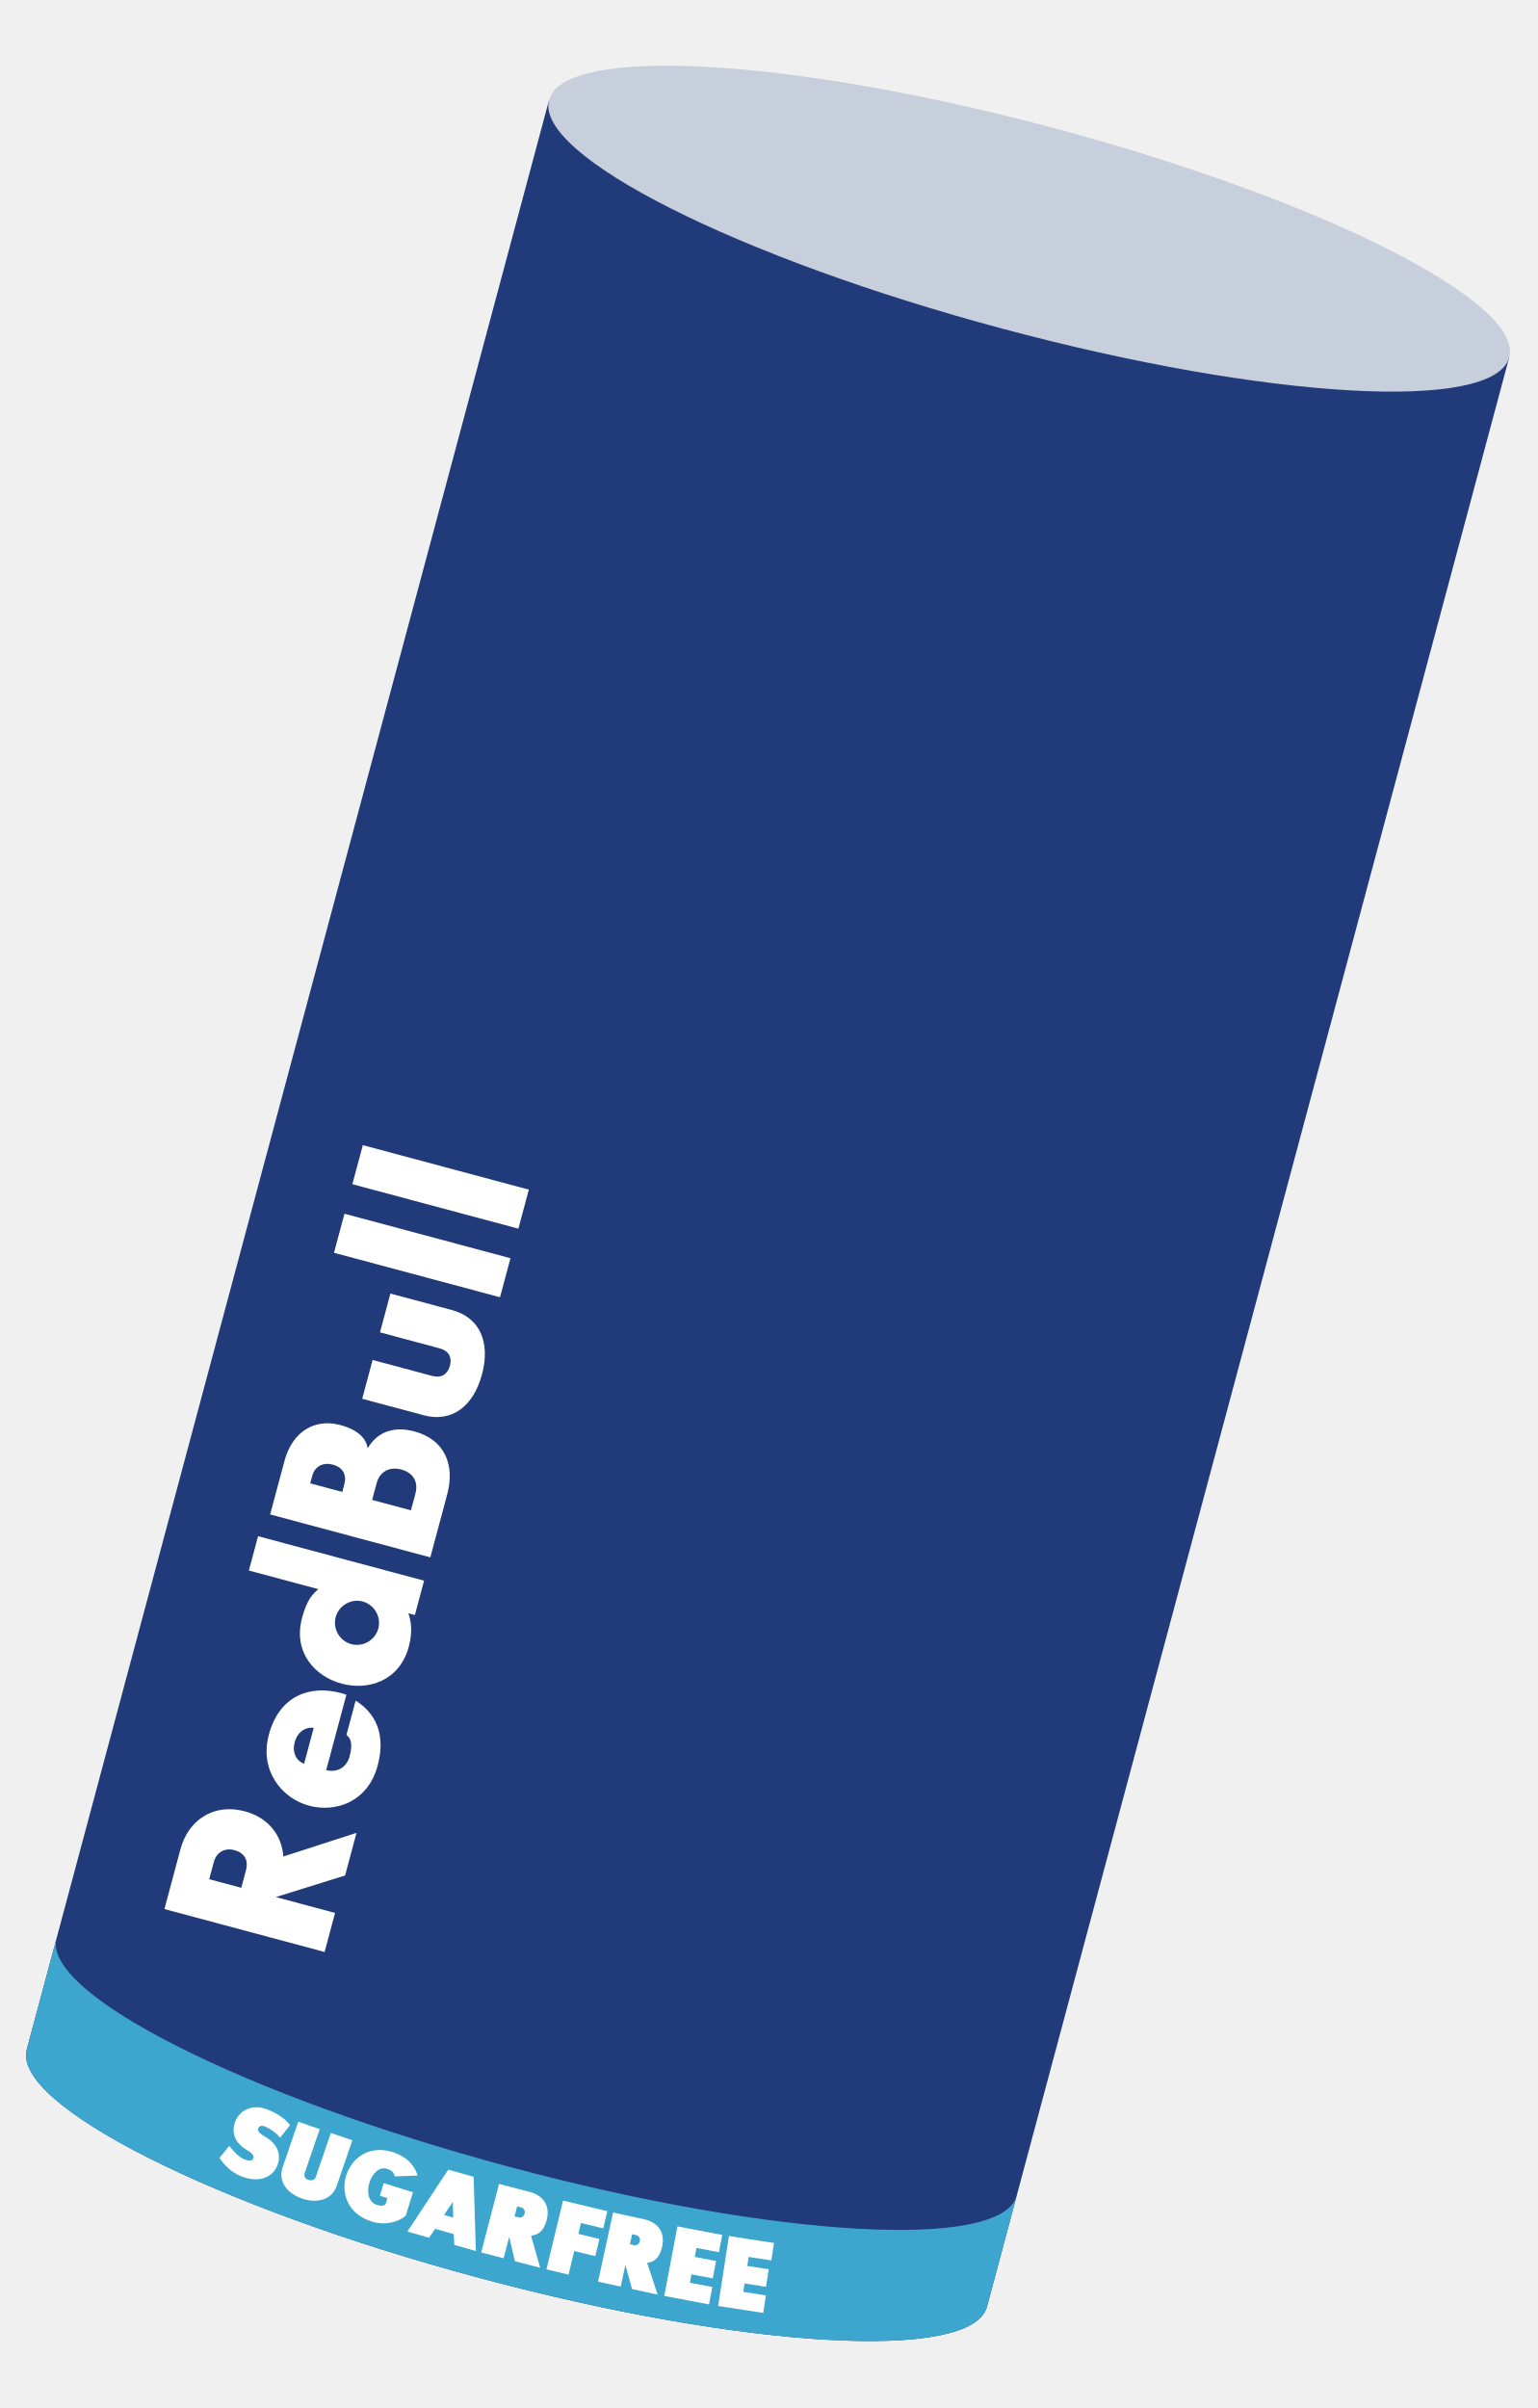
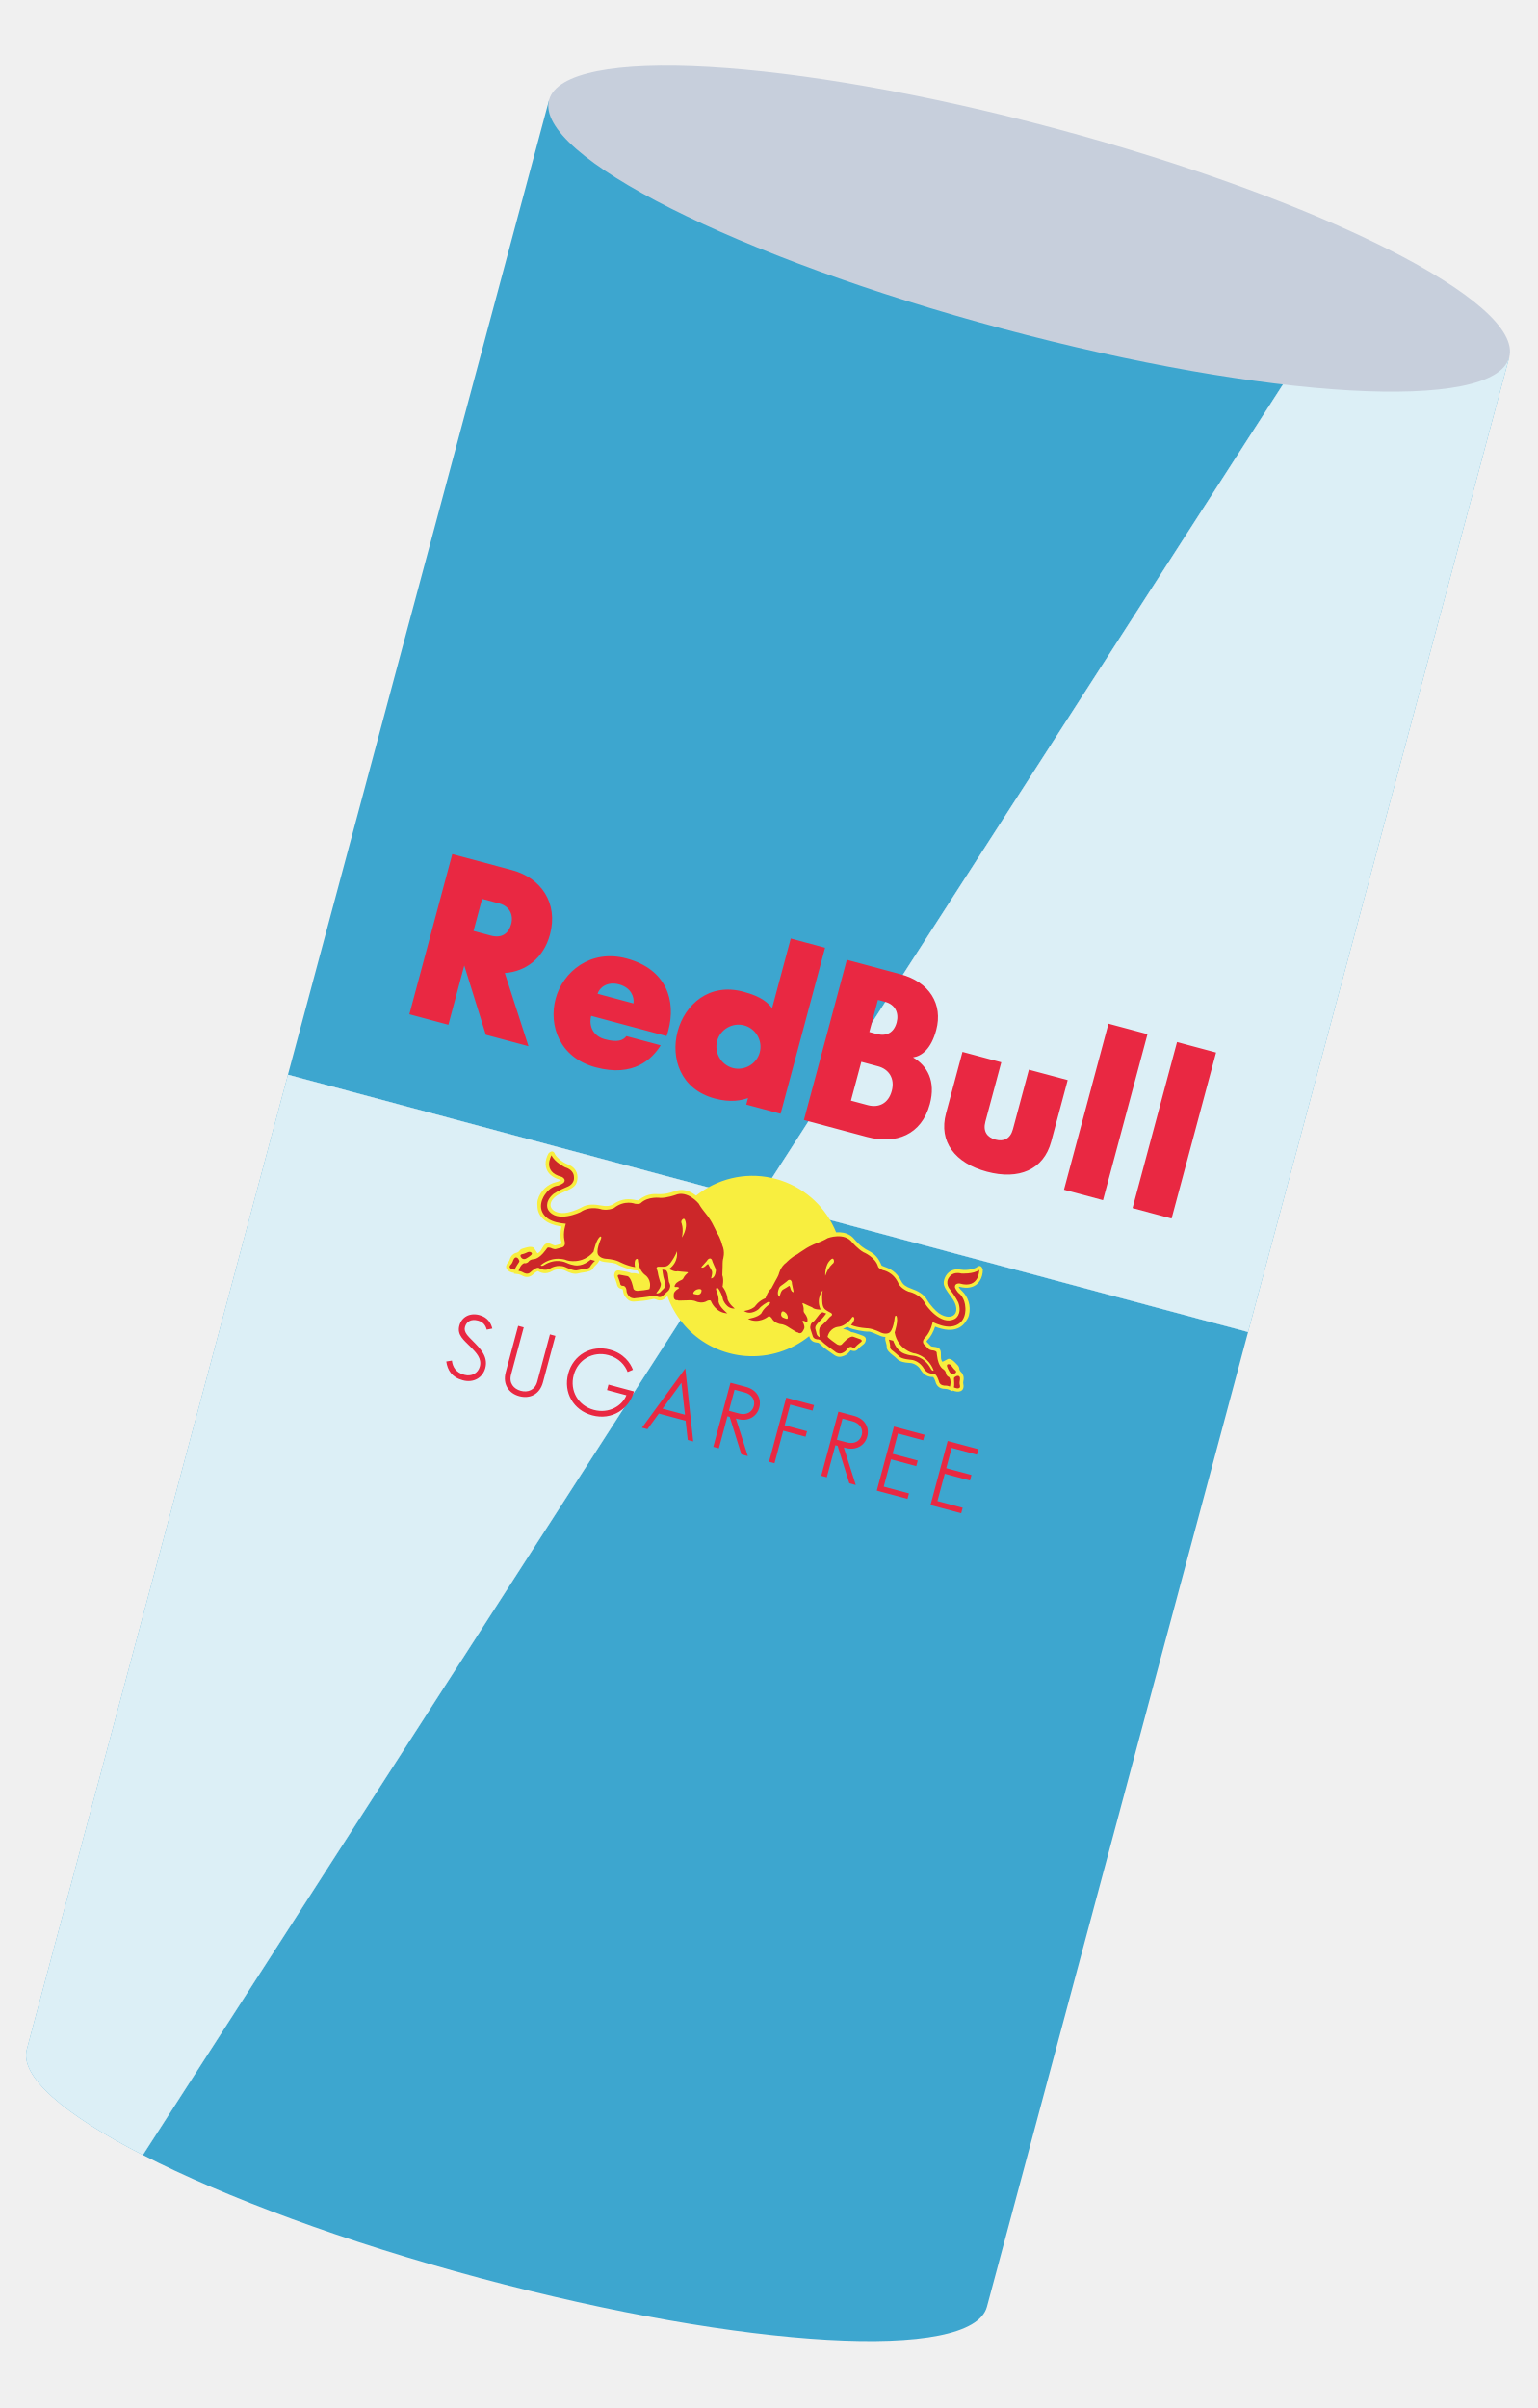
<svg xmlns="http://www.w3.org/2000/svg" width="993" height="1555" viewBox="0 0 993 1555" fill="none">
-   <path d="M637.428 1489.62C627.872 1525.28 481.305 1517 310.062 1471.12C138.82 1425.23 7.747 1359.12 17.304 1323.46L354.619 64.578L974.744 230.74L637.428 1489.62Z" fill="#213A7A" />
+   <path fill-rule="evenodd" clip-rule="evenodd" d="M637.428 1489.62C627.872 1525.28 481.305 1517 310.062 1471.12C222.48 1447.65 145.406 1418.89 92.279 1391.62L489.215 775.274L806.086 860.179L637.428 1489.62ZM859.747 199.927L489.215 775.274L185.962 694.017L354.619 64.578L859.747 199.927Z" fill="#3DA6CF" />
+   <path d="M17.304 1323.46L185.962 694.017L489.215 775.274L92.279 1391.62C41.532 1365.57 12.635 1340.88 17.304 1323.46Z" fill="#3DA6CF" />
+   <path d="M17.304 1323.46L185.962 694.017L489.215 775.274L92.279 1391.62C41.532 1365.57 12.635 1340.88 17.304 1323.46Z" fill="white" fill-opacity="0.82" />
+   <path fill-rule="evenodd" clip-rule="evenodd" d="M806.086 860.179L489.215 775.274L859.747 199.927L974.744 230.74L806.086 860.179Z" fill="#3DA6CF" />
+   <path fill-rule="evenodd" clip-rule="evenodd" d="M806.086 860.179L489.215 775.274L859.747 199.927L974.744 230.74L806.086 860.179Z" fill="white" fill-opacity="0.82" />
  <ellipse cx="664.681" cy="147.66" rx="321" ry="66.857" transform="rotate(15 664.681 147.66)" fill="#C7CFDC" />
-   <path d="M36.734 1251.02C36.661 1251.24 36.592 1251.47 36.53 1251.7C26.974 1287.37 158.046 1353.48 329.289 1399.36C500.531 1445.24 647.098 1453.53 656.655 1417.86C656.716 1417.63 656.771 1417.4 656.821 1417.17L656.839 1417.17L637.428 1489.62C627.871 1525.28 481.304 1517 310.062 1471.12C138.819 1425.23 7.747 1359.12 17.304 1323.46L36.715 1251.01L36.734 1251.02Z" fill="#3DA6CF" />
-   <path d="M166.847 1374.24C166.201 1375.91 167.182 1377.45 170.832 1379.55C179.399 1384.37 181.8 1391.47 179.171 1398.28C176.288 1405.74 167.781 1410 155.96 1405.43C149.573 1402.97 144.581 1397.95 141.771 1393.5L148.05 1385.77C150.751 1389.08 154.233 1393.03 157.815 1394.42C160.919 1395.62 162.95 1395.51 163.619 1393.78C164.219 1392.23 162.986 1390.45 159.515 1388.42C151.389 1383.7 149.276 1376.92 151.951 1369.99C154.604 1363.13 162.569 1358.31 172.48 1362.14C179.405 1364.82 184.403 1368.39 187.338 1372.34L180.921 1380.43C178.738 1377.73 174.91 1374.68 170.671 1373.04C169.059 1372.41 167.331 1372.98 166.847 1374.24ZM206.505 1374.89L196.832 1403.1C196.064 1405.34 197.183 1407.01 199.242 1407.71C201.3 1408.42 203.268 1407.81 204.036 1405.57L213.709 1377.36L227.573 1382.11L217.506 1411.47C214.185 1421.16 204.01 1422.81 195.111 1419.76C186.09 1416.67 179.253 1409.18 182.574 1399.5L192.641 1370.13L206.505 1374.89ZM250.013 1400.55C244.82 1398.93 240.379 1403.72 238.608 1409.4C236.779 1415.26 237.742 1422.07 243.425 1423.84C246.419 1424.77 247.869 1424.42 248.964 1423.49L250.221 1419.45L245.333 1417.93L247.867 1409.8L266.746 1415.69L262.023 1430.84C257.746 1434.67 249.116 1437.41 240.073 1434.59C224.37 1429.7 220.115 1416.04 223.6 1404.85C227.086 1393.67 238.373 1384.99 253.403 1389.68C264.096 1393.01 268.236 1399.73 269.713 1404.88L254.927 1405.43C254.505 1403.56 253.679 1401.69 250.013 1400.55ZM289.525 1401.05L305.902 1405.7L307.338 1453.61L293.423 1449.66L293.069 1442.71L281.063 1439.3L277.108 1445.03L263.132 1441.06L289.525 1401.05ZM292.453 1421.91L286.797 1430.35L292.708 1432.03L292.453 1421.91ZM353.091 1433.53C351.157 1440.96 347.596 1443.21 342.965 1443.72L348.881 1464.44L332.53 1460.19L328.894 1444.43L325.283 1458.3L310.79 1454.53L322.3 1410.31L342.12 1415.46C350.419 1417.62 355.59 1423.93 353.091 1433.53ZM332.328 1431.23L334.682 1431.85C336.664 1432.36 338.27 1431.52 338.802 1429.48C339.318 1427.5 338.34 1425.92 336.358 1425.41L334.005 1424.79L332.328 1431.23ZM392.27 1427.92L389.601 1438.99L375.228 1435.53L373.534 1442.56L387.16 1445.84L384.491 1456.92L370.865 1453.63L367.192 1468.88L352.944 1465.44L363.649 1421.02L392.27 1427.92ZM427.674 1450.71C426.043 1458.21 422.577 1460.6 417.971 1461.31L424.724 1481.77L408.213 1478.18L403.94 1462.58L400.896 1476.59L386.262 1473.41L395.965 1428.76L415.978 1433.1C424.358 1434.93 429.781 1441.02 427.674 1450.71ZM406.835 1449.26L409.212 1449.78C411.213 1450.21 412.784 1449.31 413.233 1447.24C413.668 1445.24 412.626 1443.71 410.625 1443.27L408.248 1442.76L406.835 1449.26ZM466.455 1443.2L464.333 1454.4L449.807 1451.64L448.711 1457.43L462.481 1460.04L460.348 1471.29L446.577 1468.68L445.552 1474.09L460.077 1476.85L457.943 1488.1L429.019 1482.62L437.53 1437.72L466.455 1443.2ZM499.887 1448.43L498.15 1459.69L483.539 1457.44L482.641 1463.26L496.494 1465.39L494.747 1476.72L480.895 1474.58L480.056 1480.02L494.667 1482.27L492.92 1493.59L463.825 1489.11L470.791 1443.94L499.887 1448.43Z" fill="white" />
-   <path d="M216.403 1235.31L209.648 1260.52L106.197 1232.8L116.563 1194.11C121.532 1175.57 137.769 1164.24 158.053 1169.67C173.557 1173.82 182.094 1185.43 182.996 1198.87L230.263 1183.58L222.887 1211.11L178.152 1225.06L216.403 1235.31ZM155.84 1219.08L158.829 1207.92C160.77 1200.68 157.422 1196.37 151.337 1194.74C145.252 1193.11 139.818 1196 138.11 1202.37L135.12 1213.53L155.84 1219.08ZM210.677 1143.09C217.67 1144.81 223.839 1141.49 225.78 1134.25C227.954 1126.13 226.596 1122.51 223.758 1120.35L229.697 1098.18C238.59 1103.82 250.47 1115.7 243.909 1140.19C237.62 1163.66 216.798 1170.66 199.557 1166.04C182.315 1161.42 167.369 1143.6 173.62 1120.27C180.608 1094.19 201.012 1088.17 220.138 1093.29C221.297 1093.6 222.601 1093.95 223.721 1094.41L210.677 1143.09ZM202.622 1115.77C198.448 1115.12 192.407 1117.38 190.349 1125.06C188.292 1132.74 192.392 1137.72 196.41 1138.95L202.622 1115.77ZM160.735 1014.19L166.675 992.025L273.893 1020.75L267.953 1042.92L263.751 1041.8C265.177 1045.75 266.84 1052.87 264.045 1063.3C258.105 1085.47 237.912 1091.86 220.671 1087.24C203.429 1082.62 189.138 1066.99 195.077 1044.82C198.261 1032.94 202.072 1029.15 205.651 1026.23L160.735 1014.19ZM226.885 1061.73C234.419 1063.75 242.319 1059.19 244.338 1051.66C246.356 1044.12 241.796 1036.22 234.261 1034.2C226.727 1032.19 218.827 1036.75 216.809 1044.28C214.79 1051.81 219.351 1059.71 226.885 1061.73ZM219.767 920.225C231.938 923.486 236.569 929.386 237.49 935.223C242.921 925.963 252.803 920.381 267.582 924.341C287.576 929.698 293.847 946.286 288.838 964.977L277.929 1005.69L174.478 977.971L183.757 943.343C188.765 924.652 203.105 915.761 219.767 920.225ZM221.078 963.437L222.359 958.655C224.067 952.28 221.455 947.543 214.935 945.796C208.849 944.165 203.348 946.729 201.64 953.104L200.359 957.885L221.078 963.437ZM265.414 975.317L268.326 964.45C270.189 957.495 267.385 951.153 259.126 948.94C251.158 946.805 245.124 950.779 243.26 957.734L240.348 968.6L265.414 975.317ZM240.652 878.215L279.048 888.503C285.278 890.172 289.146 887.326 290.583 881.965C291.98 876.749 290.198 872.39 283.823 870.681L245.427 860.393L252.144 835.328L291.843 845.965C310.099 850.857 316.815 866.943 311.302 887.517C305.789 908.091 291.891 918.81 273.635 913.918L233.936 903.28L240.652 878.215ZM329.692 812.511L322.936 837.721L215.719 808.993L222.474 783.782L329.692 812.511ZM341.558 768.223L334.803 793.434L227.585 764.705L234.341 739.495L341.558 768.223Z" fill="white" />
+   <path d="M289.597 661.74L264.387 654.985L292.106 551.534L330.792 561.9C349.337 566.869 360.671 583.106 355.236 603.39C351.082 618.893 339.477 627.43 326.036 628.332L341.323 675.6L313.794 668.223L299.847 623.489L289.597 661.74ZM305.825 601.176L316.982 604.166C324.226 606.107 328.54 602.759 330.17 596.674C331.801 590.588 328.909 585.155 322.534 583.446L311.377 580.457L305.825 601.176ZM381.818 656.013C380.1 663.007 383.416 669.175 390.661 671.116C398.775 673.29 402.4 671.932 404.558 669.094L426.726 675.034C421.082 683.926 409.202 695.807 384.716 689.246C361.244 682.956 354.244 662.135 358.864 644.893C363.484 627.652 381.31 612.706 404.637 618.956C430.717 625.945 436.741 646.349 431.617 665.474C431.306 666.633 430.957 667.937 430.501 669.058L381.818 656.013ZM409.134 647.959C409.786 643.785 407.523 637.743 399.844 635.686C392.165 633.628 387.184 637.729 385.952 641.747L409.134 647.959ZM510.714 606.072L532.882 612.012L504.153 719.23L481.985 713.29L483.111 709.088C479.157 710.513 472.034 712.176 461.602 709.381C439.434 703.441 433.042 683.249 437.662 666.007C442.282 648.765 457.914 634.474 480.082 640.414C491.963 643.598 495.755 647.409 498.679 650.988L510.714 606.072ZM463.173 672.222C461.154 679.756 465.715 687.655 473.25 689.674C480.784 691.693 488.683 687.132 490.702 679.598C492.721 672.064 488.16 664.164 480.626 662.145C473.092 660.127 465.192 664.687 463.173 672.222ZM604.681 665.104C601.42 677.275 595.521 681.906 589.683 682.826C598.943 688.258 604.526 698.14 600.566 712.918C595.208 732.913 578.62 739.183 559.93 734.175L519.216 723.266L546.935 619.815L581.564 629.094C600.254 634.102 609.146 648.442 604.681 665.104ZM561.47 666.415L566.251 667.696C572.626 669.404 577.364 666.791 579.111 660.271C580.741 654.186 578.178 648.685 571.803 646.977L567.021 645.696L561.47 666.415ZM549.59 710.751L560.457 713.662C567.411 715.526 573.753 712.722 575.966 704.463C578.101 696.494 574.128 690.46 567.173 688.597L556.306 685.685L549.59 710.751ZM646.692 685.989L636.404 724.384C634.734 730.615 637.58 734.483 642.941 735.919C648.157 737.317 652.517 735.535 654.225 729.16L664.513 690.764L689.579 697.48L678.941 737.18C674.05 755.436 657.964 762.151 637.389 756.639C616.815 751.126 606.097 737.228 610.989 718.972L621.626 679.273L646.692 685.989ZM712.396 775.028L687.185 768.273L715.914 661.055L741.125 667.81L712.396 775.028ZM756.683 786.895L731.472 780.14L760.201 672.922L785.412 679.677L756.683 786.895Z" fill="#E92842" />
+   <g clip-path="url(#clip0_24_102)">
+     <path d="M460.56 869.964C460.855 870.106 461.151 870.245 461.447 870.383L460.56 869.964ZM462.99 871.069C463.338 871.22 463.687 871.365 464.037 871.51L462.99 871.069ZM465.593 872.112C465.938 872.239 466.282 872.363 466.629 872.485L465.593 872.112ZM467 872.613C467.293 872.715 467.587 872.812 467.882 872.908L467 872.613ZM468.311 873.048C468.66 873.158 469.011 873.266 469.362 873.373L468.311 873.048ZM469.712 873.471C470.497 873.704 471.288 873.916 472.084 874.109L469.712 873.471ZM472.463 874.204C472.835 874.291 473.207 874.376 473.58 874.457L472.463 874.204ZM473.932 874.534C474.256 874.602 474.576 874.666 474.899 874.729L473.932 874.534ZM475.235 874.795C475.588 874.861 475.942 874.925 476.294 874.985L475.235 874.795ZM478.12 875.262C478.395 875.302 478.668 875.339 478.943 875.368L478.12 875.262ZM550.61 798.973C550.364 798.742 550.108 798.523 549.842 798.317L550.61 798.973ZM548.002 797.163C547.654 796.989 547.298 796.832 546.934 796.694L548.002 797.163ZM348.841 784.834C347.875 783.315 347.296 781.583 347.154 779.789C347.049 778.294 346.895 776.42 347.284 774.969C349.068 768.432 354.191 764.594 358.908 763.445C361.051 762.924 361.933 762.409 362.314 762.125C362.194 762.028 362.058 761.952 361.912 761.899C356.313 760.399 354.026 757.455 353.11 755.237C352.236 753.155 352.15 750.749 352.801 748.318C353.118 747.137 353.616 745.946 354.282 744.769C356.558 742.587 357.865 743.704 358.426 745.283C358.787 746.274 362.034 750.189 366.852 751.963C370.355 753.267 371.821 755.544 372.452 757.218C373.178 759.154 373.099 761.232 372.653 762.898C372.47 763.579 372.222 764.199 371.922 764.729C370.793 766.779 367.949 768.139 364.051 769.796L361.817 770.822C358.514 772.446 356.343 774.657 355.751 776.865C355.603 777.417 355.556 777.981 355.609 778.527C355.632 778.751 355.672 778.973 355.731 779.189C356.385 781.533 359.424 783.708 364.786 783.307C367.262 783.128 372.36 781.552 375.731 779.626C379.702 777.339 384.086 777.71 388.2 778.471C391.763 779.144 394.143 778.863 396.113 777.567C401.94 773.724 406.437 774.17 410.548 774.95C412.122 775.245 412.235 775.157 412.509 774.939C415.524 772.576 418.226 771.622 420.518 771.259C422.266 770.983 423.776 771.049 425.013 771.106L426.524 771.137L426.911 771.107C429.349 770.986 431.246 770.853 436.638 768.992L436.865 768.922L436.867 768.92L437.09 768.851L437.093 768.851L437.316 768.789L437.319 768.789L437.541 768.73L437.544 768.73L437.765 768.68L437.772 768.68L437.99 768.631L437.997 768.631L438.215 768.588L438.224 768.589L438.441 768.551L438.45 768.549L438.666 768.52L438.675 768.519L438.89 768.491L438.901 768.491L439.115 768.471L439.126 768.468L439.337 768.451L439.561 768.437L439.575 768.438L439.783 768.428L439.796 768.428L440.006 768.424L440.02 768.424L440.227 768.423L440.243 768.423L440.449 768.429L440.467 768.429L440.67 768.437L440.686 768.437L440.892 768.449L440.909 768.449L441.111 768.466L441.13 768.467L441.331 768.487L441.349 768.489L441.547 768.512L441.568 768.513L441.766 768.543L441.787 768.544L441.981 768.574L442.002 768.578L442.197 768.611L442.219 768.615L442.412 768.652L442.435 768.656L442.624 768.695L442.646 768.7L442.837 768.742L443.049 768.792L443.071 768.798L443.259 768.846L443.492 768.908L443.676 768.96L443.698 768.967L443.72 768.973C443.852 769.012 443.983 769.056 444.114 769.099L444.295 769.159L444.32 769.168L444.496 769.23L444.523 769.239L444.698 769.305L444.726 769.316L444.9 769.381L444.928 769.391L445.101 769.461L445.128 769.473L445.299 769.542L445.327 769.555L445.495 769.628L445.523 769.641L445.692 769.715L445.721 769.73L445.885 769.806L445.916 769.82L446.078 769.897L446.107 769.913C446.366 770.037 446.619 770.169 446.865 770.304L447.019 770.39L447.05 770.408C447.297 770.548 447.54 770.691 447.777 770.837L447.917 770.926L447.952 770.948C448.421 771.246 448.868 771.561 449.298 771.883L449.418 771.975L449.575 772.095C462.891 761.451 480.691 756.764 498.448 760.666L498.449 760.662C499.323 760.855 500.193 761.067 501.057 761.298C501.629 761.451 502.198 761.613 502.765 761.783C503.046 761.868 503.327 761.956 503.607 762.043L503.611 762.044C503.888 762.133 504.168 762.223 504.446 762.316C521.148 767.884 533.808 780.438 540.013 795.797C541.516 795.688 543.106 795.743 544.663 796.048L544.704 796.057L544.852 796.087L545.004 796.12L545.041 796.127L545.081 796.137L545.23 796.172L545.27 796.181L545.418 796.219L545.458 796.229L545.609 796.268L545.646 796.278L545.796 796.32L545.834 796.33L546.019 796.383L546.17 796.43L546.203 796.44L546.353 796.488L546.388 796.499L546.538 796.551L546.566 796.56L546.718 796.615L546.748 796.625L546.9 796.682L546.927 796.693C547.291 796.831 547.647 796.988 547.995 797.162L548.149 797.239L548.17 797.25L548.321 797.332L548.343 797.342L548.494 797.427L548.514 797.438L548.667 797.526L548.683 797.536L548.839 797.628L548.854 797.637L549.004 797.732L549.022 797.743L549.175 797.843L549.188 797.851L549.352 797.963L549.506 798.069L549.515 798.077L549.666 798.187L549.675 798.194L549.828 798.309L549.837 798.317C550.1 798.521 550.357 798.738 550.605 798.973L550.61 798.978L550.757 799.115L550.758 799.118L550.904 799.263L550.906 799.265L551.05 799.415L551.052 799.416L551.193 799.569L551.335 799.726C553.908 802.707 555.472 804.135 556.858 805.166C557.481 805.63 558.073 806.013 558.7 806.421L559.027 806.643L560.366 807.375C561.097 807.754 561.931 808.188 562.807 808.76C565.001 810.186 567.466 812.475 569.255 816.94C569.385 817.266 569.444 817.4 570.962 817.934C574.909 819.314 579.019 821.174 582.162 827.419C583.209 829.525 585.12 830.953 588.541 832.153C592.508 833.557 596.476 835.424 598.766 839.389C600.725 842.743 604.347 846.656 606.408 848.05C610.849 851.078 614.585 850.719 616.295 849.008C616.666 848.65 616.963 848.226 617.184 847.753C617.299 847.508 617.392 847.253 617.463 846.992C618.054 844.784 617.278 841.783 615.236 838.726L614.978 838.362L613.797 836.717C611.263 833.335 609.478 830.736 609.509 828.391C609.514 827.782 609.622 827.125 609.805 826.444C610.252 824.777 611.232 822.942 612.806 821.621C614.197 820.489 616.626 819.256 620.288 819.872C625.374 820.752 630.121 818.979 630.928 818.301C632.219 817.218 633.895 816.9 634.768 819.926C634.762 821.28 634.598 822.561 634.281 823.742C633.626 826.186 632.353 828.213 630.556 829.579C628.644 831.04 625.2 832.448 619.592 830.946C619.474 830.914 619.293 830.925 619.14 830.943C619.321 831.378 619.828 832.266 621.428 833.788C624.938 837.142 627.46 843.029 625.741 849.582C625.352 851.034 624.289 852.581 623.434 853.819C622.539 855.119 621.379 856.214 620.03 857.032C619.848 857.142 619.66 857.248 619.464 857.348C616.571 858.879 612.259 859.534 605.932 857.427C605.266 857.204 604.606 856.962 603.954 856.701C602.919 859.9 600.996 863.517 599.222 865.126C598.678 865.635 598.493 866.025 598.439 866.226C598.417 866.31 598.412 866.361 598.402 866.396C598.438 866.421 600.807 868.834 600.807 868.834L601.199 869.186C601.199 869.186 601.43 869.381 601.457 869.419C601.501 869.415 602.444 869.623 602.444 869.623L602.635 869.646L602.655 869.649C604.458 869.953 607.375 869.812 607.663 873.307C607.735 874.233 607.72 875.018 607.716 875.717C607.708 877.144 607.741 878.215 608.668 879.428C608.668 879.428 609.378 879.087 610.19 878.68C610.816 878.369 611.436 878.044 612.048 877.705C613.085 877.089 614.477 877.916 615.453 878.617C616.44 879.328 617.546 880.638 618.36 881.443C619.181 882.244 619.53 883.074 619.588 883.97C619.659 884.867 620.185 885.589 621.064 886.405C621.902 887.232 622.837 889.412 622.186 891.842C622.086 892.214 622.043 892.544 622.057 892.91C622.069 893.153 622.104 893.413 622.167 893.714C622.803 896.87 621.318 897.975 620.359 898.352C619.067 898.869 617.079 898.693 615.374 897.924L615.265 898.386L612.753 897.34C611.778 896.944 610.377 896.845 609.538 896.797L609.337 896.797C607.383 896.669 605.126 895.391 604.357 892.814C604.329 892.718 604.301 892.623 604.278 892.523C603.909 891.116 603.13 889.693 602.685 889.237C601.863 889.243 600.579 889.204 599.179 888.672C597.881 888.18 596.479 887.256 595.261 885.54C595.059 885.255 594.862 884.947 594.672 884.619C592.99 881.696 590.081 880.41 588.095 880.191L586.904 880.088C584.442 879.884 581.364 879.639 579.097 877.26C578.533 876.669 577.674 875.985 576.829 875.327C574.656 873.597 572.409 871.811 572.686 869.391C572.739 868.96 572.493 868.081 572.285 867.378C572.104 866.758 571.906 866.079 571.8 865.38C571.697 864.712 571.678 864.026 571.838 863.357C570.977 863.348 570.122 863.21 569.303 862.948C569.013 862.854 568.728 862.747 568.449 862.627L567.426 862.175C565.708 861.386 562.106 859.757 560.788 859.873C558.167 860.095 550.536 858.496 548.6 857.472C548.6 857.472 547.886 857.102 547.212 856.759C546.335 857.283 545.391 857.743 544.427 858.119C545.914 858.606 547.291 858.774 548.14 859.253L549.9 860.261C550.553 860.244 552.026 860.661 552.846 860.962L555.02 861.723L557.486 862.645C558.641 863.216 559.794 864.089 558.933 866.419C558.65 867.133 557.959 868.064 557.174 868.51C556.733 868.793 554.896 870.356 554.444 870.882L554.298 871.045C553.489 872.005 552.455 872.808 550.231 872.212C549.949 872.133 549.664 872.068 549.376 872.019C549.26 872.181 548.988 872.466 548.988 872.466C548.182 873.47 547.034 874.861 545.407 875.408L544.966 875.574C543.644 876.069 541.446 876.878 538.891 875.093L538.01 874.483C535.782 872.934 532.409 870.601 530.802 869.068L530.576 868.851C529.08 867.422 528.743 867.125 528.082 867.044L527.713 867.004C526.318 866.832 523.691 866.493 522.717 863.118L522.624 862.823C511.258 872.001 496.578 876.818 481.447 875.619L481.38 875.616C480.864 875.574 480.347 875.524 479.83 875.469L479.639 875.447L478.934 875.366C478.66 875.334 478.387 875.299 478.111 875.261L477.612 875.192L476.828 875.07L476.286 874.984C475.934 874.924 475.579 874.86 475.227 874.794L474.893 874.728C474.57 874.664 474.25 874.601 473.926 874.532L473.573 874.458C473.2 874.377 472.83 874.292 472.456 874.204L472.079 874.11C471.283 873.918 470.492 873.705 469.707 873.472L469.355 873.373C469.004 873.267 468.654 873.158 468.304 873.048L467.877 872.908C467.583 872.811 467.289 872.716 466.996 872.613L466.623 872.486C466.277 872.364 465.932 872.24 465.587 872.113L465.079 871.918L464.407 871.658L464.033 871.51C463.682 871.368 463.333 871.22 462.986 871.068L462.565 870.886L461.823 870.557L461.442 870.384C461.146 870.245 460.849 870.108 460.555 869.965L459.92 869.65L459.595 869.489C459.163 869.266 458.727 869.043 458.301 868.811L458.187 868.75L457.517 868.383L457.174 868.19C456.776 867.965 456.382 867.732 455.989 867.5L455.849 867.414C444.184 860.381 435.514 849.527 431.064 837.003L429.715 838.205C427.2 840.645 424.762 839.626 423.449 839.074L423.11 838.924C422.499 838.664 422.046 838.749 420.052 839.243L419.734 839.314C417.581 839.84 413.509 840.177 410.79 840.401L409.72 840.488C406.617 840.758 405.113 838.954 404.236 837.872L403.925 837.505C402.787 836.218 402.495 834.442 402.293 833.166C402.293 833.166 402.216 832.787 402.183 832.586C401.908 832.484 401.628 832.397 401.344 832.325C399.14 831.735 398.624 830.516 398.412 829.282L398.373 829.07C398.236 828.386 397.443 826.118 397.183 825.647C396.735 824.872 396.581 823.713 396.709 822.958C397.121 820.508 398.574 820.333 399.848 820.412L402.446 820.847L404.713 821.276C405.56 821.422 407.046 821.798 407.602 822.138L409.632 822.147C410.597 822.154 411.888 822.7 413.405 823.019C412.771 822.203 412.195 821.345 411.681 820.45C410.917 820.408 410.12 820.373 410.12 820.373C407.926 820.29 400.531 817.863 398.387 816.365C397.297 815.603 393.366 815.212 391.475 815.036L390.346 814.911C389.194 814.784 388.08 814.425 387.07 813.856C386.649 815.2 385.581 816.238 384.669 817.113C384.14 817.619 383.471 818.252 383.304 818.653C382.356 820.893 379.486 821.308 376.747 821.721C375.686 821.869 374.615 822.036 373.826 822.265C370.693 823.197 367.892 821.866 365.65 820.81L364.563 820.303C362.744 819.502 359.581 819.161 356.657 820.85C352.19 823.421 348.889 821.708 347.409 820.843C346.796 821.015 345.403 821.856 344.386 822.892C342.405 824.953 339.677 824.958 337.862 824.062L337.682 823.961C336.94 823.584 335.695 822.974 334.654 822.83L331.94 822.476L332.091 822.025C330.22 821.836 328.405 820.992 327.54 819.898C326.904 819.094 326.167 817.393 328.319 814.984C328.823 814.403 329.059 813.969 329.225 813.35C329.876 810.919 331.765 809.497 332.902 809.199C334.082 808.934 334.908 808.575 335.404 807.83C335.896 807.082 336.613 806.537 337.726 806.254C338.83 805.963 340.446 805.382 341.65 805.258C342.849 805.14 344.469 805.121 345.067 806.174C345.678 807.201 347.132 809.355 347.132 809.355C349.231 808.479 349.479 806.887 351.07 804.557C353.051 801.671 355.518 803.254 357.223 803.891L357.417 803.973C357.417 803.973 358.35 804.267 358.374 804.289C358.43 804.274 358.728 804.22 358.728 804.22L359.228 804.108C359.228 804.108 362.499 803.205 362.531 803.199C362.553 803.168 362.566 803.118 362.589 803.034C362.643 802.833 362.684 802.405 362.465 801.692C361.73 799.409 361.873 795.316 362.581 792.03C362.113 791.962 361.663 791.89 361.223 791.808C354.229 790.523 350.624 787.702 348.841 784.834Z" fill="#F8EE3F" />
+     <path d="M365.452 790.261C365.452 790.261 363.403 795.628 364.587 801.16C364.587 801.16 365.73 804.265 363.367 805.43L358.963 806.623C358.963 806.623 358.349 806.867 356.684 806.283C356.684 806.283 354.491 805.071 353.428 805.899C353.428 805.899 352.212 807.711 350.918 809.126C350.918 809.126 348.115 812.647 344.901 813.154C344.901 813.154 342.472 813.065 341.246 814.864C341.246 814.864 340.135 816.058 338.64 815.723C338.64 815.723 337.444 815.778 336.057 818.037C336.057 818.037 335.234 819.518 334.928 820.741C334.928 820.741 336.874 820.999 337.981 821.77C337.981 821.77 340.722 823.589 342.733 821.469C342.733 821.469 346.529 817.711 348.279 818.898C348.279 818.898 351.808 821.234 355.303 819.139C355.303 819.139 360.164 816.039 365.249 818.307C365.249 818.307 370.907 821.122 373.143 820.242C373.143 820.242 377.444 819.281 378.991 819.171C378.991 819.171 380.859 819.126 381.546 817.278C381.546 817.278 383.314 814.894 384.318 814.21L381.473 813.413C381.473 813.413 377.724 817.066 372.982 817.2C372.982 817.2 370.324 817.516 365.712 815.445C365.712 815.445 359.212 812.023 351.375 816.958C351.375 816.958 350.223 817.935 349.166 817.137C349.166 817.137 354.059 812.311 361.797 812.93C361.797 812.93 364.348 813.064 366.273 813.93C366.273 813.93 376.128 816.883 383.353 808.34C383.353 808.34 385.088 799.872 387.816 798.487C387.816 798.487 388.735 798.455 388.133 800.021C388.133 800.021 384.283 808.348 386.668 810.799C386.668 810.799 387.969 812.535 391.145 812.873C391.145 812.873 396.062 813.007 399.646 814.657C399.646 814.657 405.056 817.575 410.189 818.272C410.189 818.272 409.429 815.953 410.314 813.662C410.314 813.662 411.478 812.164 412.002 813.468C412.002 813.468 412.221 820.288 416.934 823.58C416.934 823.58 421.141 826.526 419.481 832.417C419.481 832.417 418.55 833.037 411.78 833.576C411.78 833.576 409.275 833.686 408.993 831.762C408.993 831.762 407.721 824.584 405.074 824.086L400.096 823.176C400.096 823.176 398.32 823.156 399.187 824.816C399.187 824.816 400.261 827.48 400.588 828.987C400.588 828.987 400.484 830.171 402.116 830.351C402.116 830.351 404.579 829.856 404.721 834.228C404.721 834.228 405.301 836.551 407.028 837.706C407.028 837.706 408.646 838.775 410.564 838.287C410.564 838.287 419.401 837.489 421.083 836.818C421.083 836.818 423.084 836.31 424.339 837.148C424.339 837.148 426.598 838.371 428.103 836.733L431.63 833.543C431.63 833.543 432.432 832.74 432.676 831.526C432.676 831.526 433.218 830.405 432.543 828.936C432.543 828.936 431.868 827.687 431.913 826.926L431.254 822.273C431.254 822.273 430.833 820.965 430.165 820.294L427.745 819.832C427.745 819.832 428.26 824.442 429 826.463C429 826.463 429.956 829.371 429.452 830.922C429.452 830.922 429.049 831.996 428.491 832.34C428.491 832.34 427.709 833.069 427.374 833.436C427.374 833.436 426.237 834.804 425.56 834.994C425.56 834.994 424.39 835.321 424.138 835.279C424.138 835.279 423.666 835.283 424.203 834.584C424.203 834.584 426.283 832.142 426.596 830.622C426.596 830.622 427.272 829.132 426.413 827.924C426.413 827.924 424.921 823.151 424.877 821.832C424.877 821.832 424.504 819.984 424.147 819.588C424.147 819.588 423.562 818.159 425.169 817.994C425.169 817.994 429.021 818.147 429.791 817.876C429.791 817.876 431.679 817.815 433.788 814.482C433.788 814.482 436.487 810.66 437.165 808.035C437.165 808.035 438.646 814.758 432.154 819.452C432.154 819.452 435.713 821.626 437.617 820.915C437.617 820.915 442.62 821.502 443.618 821.495C443.618 821.495 444.906 821.527 443.985 822.2C443.985 822.2 441.98 823.876 441.495 825.195C441.495 825.195 441.113 826.247 440.061 826.641C440.061 826.641 436.811 827.824 436.079 829.594C436.079 829.594 435.021 831.203 436.343 831.105C436.343 831.105 438.184 830.785 438.558 831.704C438.558 831.704 438.707 831.829 437.885 832.369C437.885 832.369 435.858 833.358 435.221 835.244C435.221 835.244 434.932 837.54 435.322 838.407C435.322 838.407 435.787 839.632 437.044 839.619C437.044 839.619 437.422 839.452 437.937 839.77C437.937 839.77 438.516 839.923 440.167 839.806C440.167 839.806 442.627 839.79 443.465 839.725C443.465 839.725 446.661 839.464 448.08 839.922C448.08 839.922 449.043 840.07 450.172 840.627C450.172 840.627 453.708 842.019 456.858 839.984C456.858 839.984 459.1 839.014 459.347 840.605C459.347 840.605 462.189 847.746 469.791 848.103C469.791 848.103 464.706 844.222 464.081 840.625C464.081 840.625 464.612 837.855 462.629 833.28C462.629 833.28 462.05 831.783 463.02 831.694C463.02 831.694 463.633 831.449 464.448 832.866C464.448 832.866 466.561 836.355 466.919 839.127C466.919 839.127 469.021 845.408 474.591 844.979C474.591 844.979 471.008 842.367 469.901 838.99C469.901 838.99 469.783 834.789 466.657 830.85C466.657 830.85 467.675 826.438 466.514 823.493C466.514 823.493 466.687 819.14 466.694 818.113C466.694 818.113 466.679 814.245 466.952 813.251C466.952 813.251 468.539 808.628 466.484 804.148C466.484 804.148 465.5 799.681 463.063 796.099C463.063 796.099 461.451 792.479 460.148 790.177C460.148 790.177 458.532 786.784 454.36 781.804C454.36 781.804 452.487 779.489 451.27 777.215C451.27 777.215 443.955 768.265 436.007 771.742C436.007 771.742 430.661 773.606 426.63 773.546C426.63 773.546 418.628 772.37 413.876 776.868C413.876 776.868 413.326 777.787 410.097 777.328C410.097 777.328 403.449 774.658 396.58 780.058C396.58 780.058 393.616 781.721 388.814 781.032C388.814 781.032 381.434 778.223 374.936 782.715C374.936 782.715 359.558 790.246 354.015 781.205C354.015 781.205 351.141 776.528 357.312 771.107C357.312 771.107 361.007 768.486 366.714 766.242C366.714 766.242 371.308 764.555 370.671 759.849C370.671 759.849 370.831 755.508 365.068 753.848C365.068 753.848 358.176 750.497 356.22 746.04C356.22 746.04 349.842 756.717 362.773 759.975C362.773 759.975 365.997 761.371 364.111 763.721C364.111 763.721 361.855 765.559 359.424 765.797C359.424 765.797 355.083 766.455 351.812 771.641C351.812 771.641 345.235 780.492 353.784 786.879C357.128 789.139 361.484 789.905 365.452 790.261ZM340.768 808.656C341.404 808.361 342.23 808.321 342.863 808.66C344.299 809.396 343.023 810.468 343.023 810.468C342.097 811.457 339.561 812.864 339.561 812.864C337.411 813.726 336.42 811.748 336.42 811.748C335.444 810.085 337.34 809.915 337.34 809.915C338.453 809.776 340.768 808.656 340.768 808.656ZM335.269 813.816C335.269 813.816 335.716 814.377 335.201 815.109C335.201 815.109 332.736 818.618 332.453 819.942C332.453 819.942 329.156 819.661 329.136 817.992C329.136 817.992 329.212 817.37 329.958 816.638C329.958 816.638 330.709 815.971 331.245 814.525C331.245 814.525 332.198 810.781 334.351 812.417C334.759 812.814 335.033 813.306 335.269 813.816ZM448.284 835.636C447.734 835.474 447.648 835.233 447.878 834.642C448.704 833.046 450.259 832.679 450.259 832.679C453.218 831.839 453.119 833.447 453.119 833.447C452.857 836.294 450.614 836.059 450.614 836.059C450.145 836.092 448.284 835.636 448.284 835.636ZM459.233 825.545C459.622 824.281 460.491 821.472 459.464 820.111C459.088 819.602 457.749 817.02 457.749 817.02C457.596 816.441 457.382 816.35 457.382 816.35C457.002 816.208 456.255 816.98 456.255 816.98C454.209 819.221 452.948 818.543 452.948 818.543C453.064 818.066 453.523 817.621 453.523 817.621C454.513 816.531 455.498 815.437 456.477 814.337C456.795 813.939 457.137 813.386 457.137 813.386C458.98 811.717 459.795 813.581 459.795 813.581C460.056 814.797 462.043 819.061 462.043 819.061C462.484 820.004 462.325 820.848 462.325 820.848C461.723 825.799 459.233 825.545 459.233 825.545ZM440.058 789.551C439.851 788.728 440.211 788.04 440.799 787.45C442.073 786.308 442.513 788.045 442.513 788.045C444.467 793.228 440.42 799.12 440.42 799.12C441.704 793.043 440.058 789.551 440.058 789.551ZM602.364 853.741C602.364 853.741 601.456 859.414 597.665 863.613C597.665 863.613 595.121 865.731 596.586 867.921L599.804 871.157C599.804 871.157 600.213 871.674 601.948 872.001C601.948 872.001 604.452 872.048 604.958 873.296C604.958 873.296 605.106 875.474 605.518 877.346C605.518 877.346 606.189 881.797 608.718 883.844C608.718 883.844 610.865 884.981 611.026 887.151C611.026 887.151 611.393 888.742 612.852 889.198C612.852 889.198 613.863 889.844 613.934 892.494C613.934 892.494 613.907 894.189 613.561 895.401C613.561 895.401 611.746 894.65 610.401 894.765C610.401 894.765 607.119 894.97 606.437 892.128C606.437 892.128 605.029 886.976 602.919 887.129C602.919 887.129 598.697 887.387 596.716 883.825C596.716 883.825 594.057 878.711 588.519 878.132C588.519 878.132 582.214 877.741 580.716 875.861C580.716 875.861 577.471 872.878 576.187 872.01C576.187 872.01 574.59 871.036 574.921 869.093C574.921 869.093 574.582 866.144 574.054 865.05L576.915 865.782C576.915 865.782 578.334 870.82 582.374 873.306C582.374 873.306 584.521 874.91 589.547 875.421C589.547 875.421 596.889 875.709 601.209 883.9C601.209 883.9 601.719 885.323 603.031 885.16C603.031 885.16 601.208 878.535 594.197 875.201C594.197 875.201 591.922 874.042 589.819 873.829C589.819 873.829 579.808 871.459 577.82 860.448C577.82 860.448 580.554 852.247 578.884 849.684C578.884 849.684 578.106 849.196 577.841 850.853C577.841 850.853 577.012 859.989 573.722 860.92C573.722 860.92 571.727 861.773 568.806 860.477C568.806 860.477 564.482 858.135 560.555 857.772C560.555 857.772 554.409 857.594 549.615 855.63C549.615 855.63 551.433 854.003 551.812 851.576C551.812 851.576 551.553 849.697 550.447 850.565C550.447 850.565 546.847 856.361 541.119 856.855C541.119 856.855 536.002 857.303 534.494 863.235C534.494 863.235 534.993 864.237 540.587 868.09C540.587 868.09 542.702 869.438 543.909 867.912C543.909 867.912 548.596 862.331 551.139 863.224L555.907 864.925C555.907 864.925 557.454 865.796 555.872 866.799C555.872 866.799 553.612 868.57 552.573 869.711C552.573 869.711 552.073 870.789 550.569 870.129C550.569 870.129 548.684 868.469 546.372 872.184C546.372 872.184 544.71 873.905 542.638 874.043C542.638 874.043 540.701 874.159 539.285 872.777C539.285 872.777 532.03 867.668 530.911 866.246C530.911 866.246 529.43 864.806 527.926 864.904C527.926 864.904 525.36 864.834 524.876 862.663L523.416 858.137C523.416 858.137 523.121 857.04 523.518 855.867C523.518 855.867 523.608 854.624 524.928 853.69C524.928 853.69 526.138 852.947 526.479 852.265L529.377 848.565C529.377 848.565 530.396 847.642 531.309 847.395L533.637 848.205C533.637 848.205 530.884 851.94 529.232 853.32C529.232 853.32 526.95 855.36 526.611 856.956C526.611 856.956 526.423 858.088 526.734 858.664C526.734 858.664 527.047 859.687 527.154 860.172C527.154 860.172 527.452 861.925 527.945 862.428C527.945 862.428 528.794 863.296 529.034 863.386C529.034 863.386 529.442 863.625 529.323 862.75C529.323 862.75 528.747 859.597 529.232 858.123C529.232 858.123 529.393 856.496 530.739 855.878C530.739 855.878 534.42 852.491 535.119 851.372C535.119 851.372 536.364 849.956 536.872 849.793C536.872 849.793 538.094 848.847 536.784 847.901C536.784 847.901 533.373 846.108 532.841 845.488C532.841 845.488 531.237 844.492 531.076 840.551C531.076 840.551 530.651 835.891 531.374 833.279C531.374 833.279 526.731 838.36 530.007 845.671C530.007 845.671 525.837 845.775 524.544 844.207C524.544 844.207 519.919 842.214 519.055 841.708C519.055 841.708 517.926 841.092 518.385 842.136C518.385 842.136 519.283 844.589 519.046 845.975C519.046 845.975 518.849 847.077 519.564 847.944C519.564 847.944 521.787 850.593 521.534 852.492C521.534 852.492 521.647 854.415 520.551 853.668C520.551 853.668 519.117 852.471 518.333 853.079C518.333 853.079 518.142 853.114 518.584 853.992C518.584 853.992 519.844 855.862 519.452 857.814C519.452 857.814 518.555 859.947 517.782 860.502C517.782 860.502 516.768 861.33 515.686 860.691C515.686 860.691 515.444 860.358 514.836 860.375C514.836 860.375 514.259 860.218 512.887 859.291C512.887 859.291 510.765 858.048 510.072 857.572C510.072 857.572 507.434 855.748 505.976 855.435C505.976 855.435 505.067 855.081 503.811 855C503.811 855 500.052 854.437 498.341 851.1C498.341 851.1 496.884 849.138 495.877 850.394C495.877 850.394 489.844 855.157 483.082 851.664C483.082 851.664 489.429 850.846 491.767 848.043C491.767 848.043 492.691 845.379 496.695 842.408C496.695 842.408 497.945 841.401 497.149 840.839C497.149 840.839 496.742 840.32 495.326 841.14C495.326 841.14 491.755 843.106 490.058 845.327C490.058 845.327 485.095 849.715 480.487 846.559C480.487 846.559 484.894 846.088 487.542 843.717C487.542 843.717 489.745 840.138 494.424 838.29C494.424 838.29 495.747 833.96 498.226 831.991C498.226 831.991 500.254 828.134 500.759 827.241C500.759 827.241 502.706 823.898 502.966 822.901C502.966 822.901 503.904 818.104 507.924 815.252C507.924 815.252 511.009 811.875 514.913 809.993C514.913 809.993 518.118 807.663 520.396 806.32C520.396 806.32 523.494 804.19 529.597 801.963C529.597 801.963 532.375 800.895 534.565 799.534C534.565 799.534 545.374 795.44 550.521 802.426C550.521 802.426 554.218 806.713 557.742 808.677C557.742 808.677 565.258 811.659 567.122 817.93C567.122 817.93 567.138 819.001 570.164 820.218C570.164 820.218 577.257 821.229 580.506 829.34C580.506 829.34 582.242 832.264 586.746 834.068C586.746 834.068 594.537 835.324 597.919 842.463C597.919 842.463 607.472 856.675 616.794 851.616C616.794 851.616 621.62 849.003 618.987 841.223C618.987 841.223 617.098 837.105 613.279 832.309C613.279 832.309 610.141 828.55 613.048 824.794C613.048 824.794 615.08 820.955 620.901 822.399C620.901 822.399 628.545 822.942 632.466 820.06C632.466 820.06 632.654 832.496 619.823 828.852C619.823 828.852 616.332 828.448 616.792 831.427C616.792 831.427 617.827 834.146 619.813 835.568C619.813 835.568 623.243 838.308 623.484 844.435C623.484 844.435 624.756 855.389 614.154 856.645C610.134 856.932 605.979 855.417 602.364 853.741ZM614.545 882.014C614.141 881.441 613.446 880.993 612.73 880.97C611.116 880.889 611.686 882.456 611.686 882.456C611.995 883.776 613.487 886.262 613.487 886.262C614.921 888.084 616.766 886.867 616.766 886.867C618.441 885.914 616.883 884.818 616.883 884.818C615.99 884.141 614.545 882.014 614.545 882.014ZM616.725 889.232C616.725 889.232 616.061 889.495 616.138 890.386C616.138 890.386 616.518 894.657 616.102 895.946C616.102 895.946 619.1 897.351 619.949 895.915C619.949 895.915 620.194 895.338 619.915 894.332C619.915 894.332 619.598 893.378 619.857 891.858C619.857 891.858 620.905 888.139 618.222 888.48C617.669 888.62 617.186 888.909 616.725 889.232ZM507.941 851.621C508.5 851.756 508.697 851.591 508.791 850.963C508.873 849.168 507.712 848.073 507.712 848.073C505.57 845.866 504.85 847.308 504.85 847.308C503.656 849.905 505.714 850.823 505.714 850.823C506.104 851.086 507.941 851.621 507.941 851.621ZM503.507 837.408C503.801 836.119 504.452 833.252 506.024 832.587C506.606 832.335 509.054 830.768 509.054 830.768C509.477 830.342 509.707 830.37 509.707 830.37C510.106 830.437 510.369 831.48 510.369 831.48C511.019 834.444 512.452 834.487 512.452 834.487C512.589 834.016 512.412 833.4 512.412 833.4C512.1 831.962 511.795 830.522 511.497 829.08C511.447 828.697 511.415 828.312 511.401 827.926C510.64 825.559 509.002 826.766 509.002 826.766C508.168 827.688 504.317 830.388 504.317 830.388C503.809 830.738 503.413 831.226 503.176 831.794C501.225 836.383 503.507 837.408 503.507 837.408ZM538.109 815.824C538.7 815.214 538.732 814.439 538.518 813.634C537.985 812.008 536.738 813.292 536.738 813.292C532.453 816.804 533.012 823.93 533.012 823.93C534.936 818.024 538.109 815.824 538.109 815.824Z" fill="#CC2729" />
+   </g>
+   <path d="M314.369 858.642C313.561 855.63 311.979 853.653 308.675 852.768C304.271 851.588 301.242 853.385 300.28 856.979C299.394 860.282 302.406 862.952 305.483 866.075C309.976 870.633 315.446 875.95 313.443 883.427C311.781 889.628 305.972 893.227 298.901 891.332C291.773 889.422 289.042 884.777 288.233 879.218L291.867 878.639C292.391 882.941 294.575 886.384 299.849 887.797C304.659 889.086 308.758 886.768 309.908 882.479C311.305 877.263 307.584 873.533 304.079 869.923C299.543 865.291 295.04 862.159 296.686 856.016C298.177 850.452 303.422 847.571 309.623 849.233C314.955 850.661 317.076 854.336 317.976 857.931L314.369 858.642ZM330.091 887.639C328.6 893.203 331.769 896.909 336.348 898.136C340.868 899.347 345.523 897.737 347.014 892.174L355.183 861.689L358.718 862.636L350.674 892.657C348.577 900.481 342.197 903.43 335.416 901.613C328.577 899.781 324.557 893.921 326.622 886.213L334.666 856.192L338.26 857.154L330.091 887.639ZM366.985 887.089C370.246 874.918 381.825 868.331 393.88 871.561C402.805 873.953 407.169 880.153 408.783 884.561L405.353 886.003C403.724 881.653 399.772 876.929 392.933 875.096C382.907 872.41 373.222 877.952 370.52 888.036C367.834 898.063 373.434 907.763 383.46 910.449C393.371 913.105 401.872 907.804 404.562 901.009L392.044 897.655L392.991 894.12L409.451 898.53C406.392 909.947 395.205 917.385 382.513 913.984C370.342 910.723 363.724 899.26 366.985 887.089ZM442.592 883.681L447.722 930.836L444.187 929.889L442.795 917.465L425.524 912.837L418.165 922.916L414.629 921.969L442.592 883.681ZM440.107 892.954L427.92 909.69L442.409 913.573L440.107 892.954ZM490.402 908.978C488.818 914.889 483.102 918.14 476.379 916.339L475.278 916.044L483.006 940.29L478.833 939.172L471.279 914.973L469.83 914.584L464.286 935.274L460.693 934.312L471.781 892.931L481.923 895.649C488.762 897.481 491.986 903.066 490.402 908.978ZM477.327 912.804C482.021 914.062 485.827 911.913 486.867 908.03C487.892 904.205 485.67 900.442 480.976 899.184L474.427 897.429L470.778 911.049L477.327 912.804ZM524.797 910.926L510.366 907.059L506.794 920.389L521.225 924.256L520.278 927.791L505.847 923.924L500.226 944.904L496.69 943.957L507.778 902.577L525.744 907.391L524.797 910.926ZM560.117 927.658C558.533 933.569 552.816 936.82 546.093 935.019L544.992 934.724L552.72 958.97L548.547 957.852L540.993 933.652L539.544 933.264L534.001 953.954L530.407 952.992L541.495 911.611L551.637 914.329C558.476 916.161 561.701 921.746 560.117 927.658ZM547.041 931.484C551.735 932.742 555.541 930.593 556.581 926.71C557.606 922.885 555.384 919.122 550.69 917.864L544.141 916.109L540.492 929.729L547.041 931.484ZM596.25 930.072L579.964 925.708L576.455 938.806L592.74 943.17L591.778 946.763L575.492 942.399L570.771 960.018L587.057 964.382L586.109 967.917L566.289 962.606L577.376 921.226L597.197 926.537L596.25 930.072ZM630.937 939.366L614.652 935.003L611.142 948.101L627.428 952.464L626.465 956.057L610.179 951.694L605.458 969.312L621.744 973.676L620.797 977.211L600.976 971.9L612.064 930.52L631.885 935.831L630.937 939.366Z" fill="#E92842" />
+   <defs>
+     <clipPath id="clip0_24_102">
+       <rect width="306" height="117" fill="white" transform="translate(352.637 721.078) rotate(15)" />
+     </clipPath>
+   </defs>
</svg>
